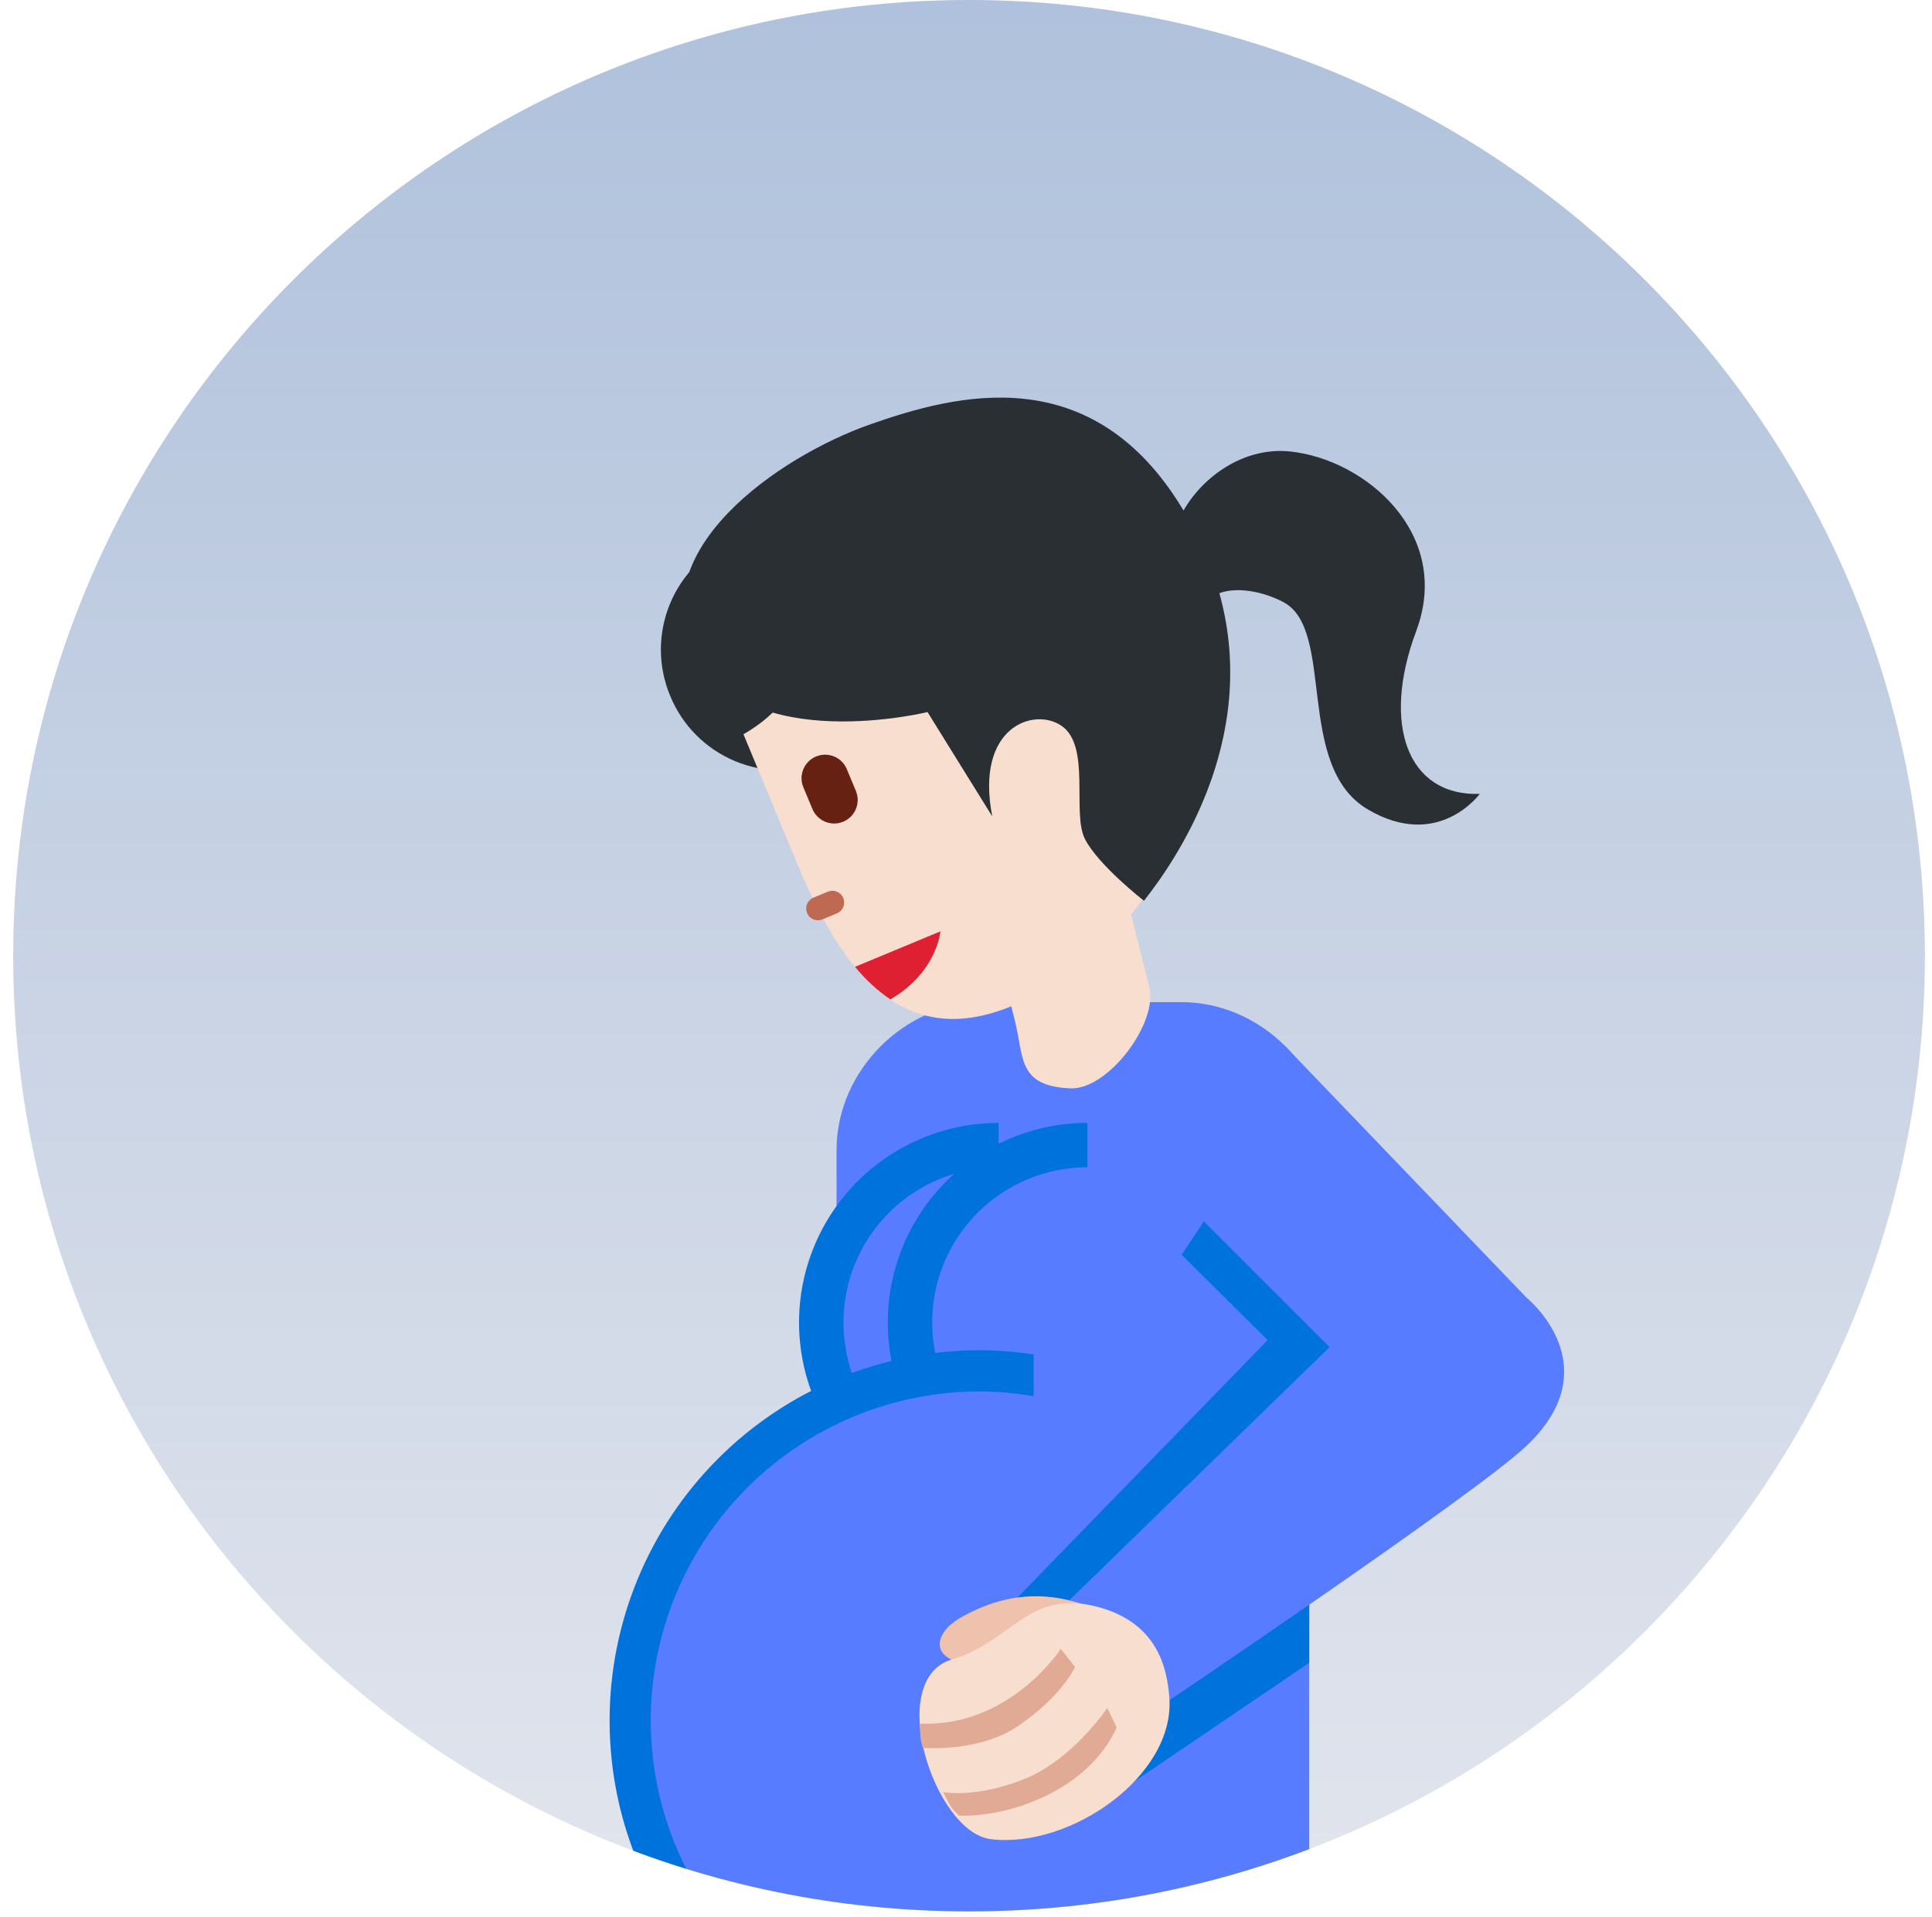
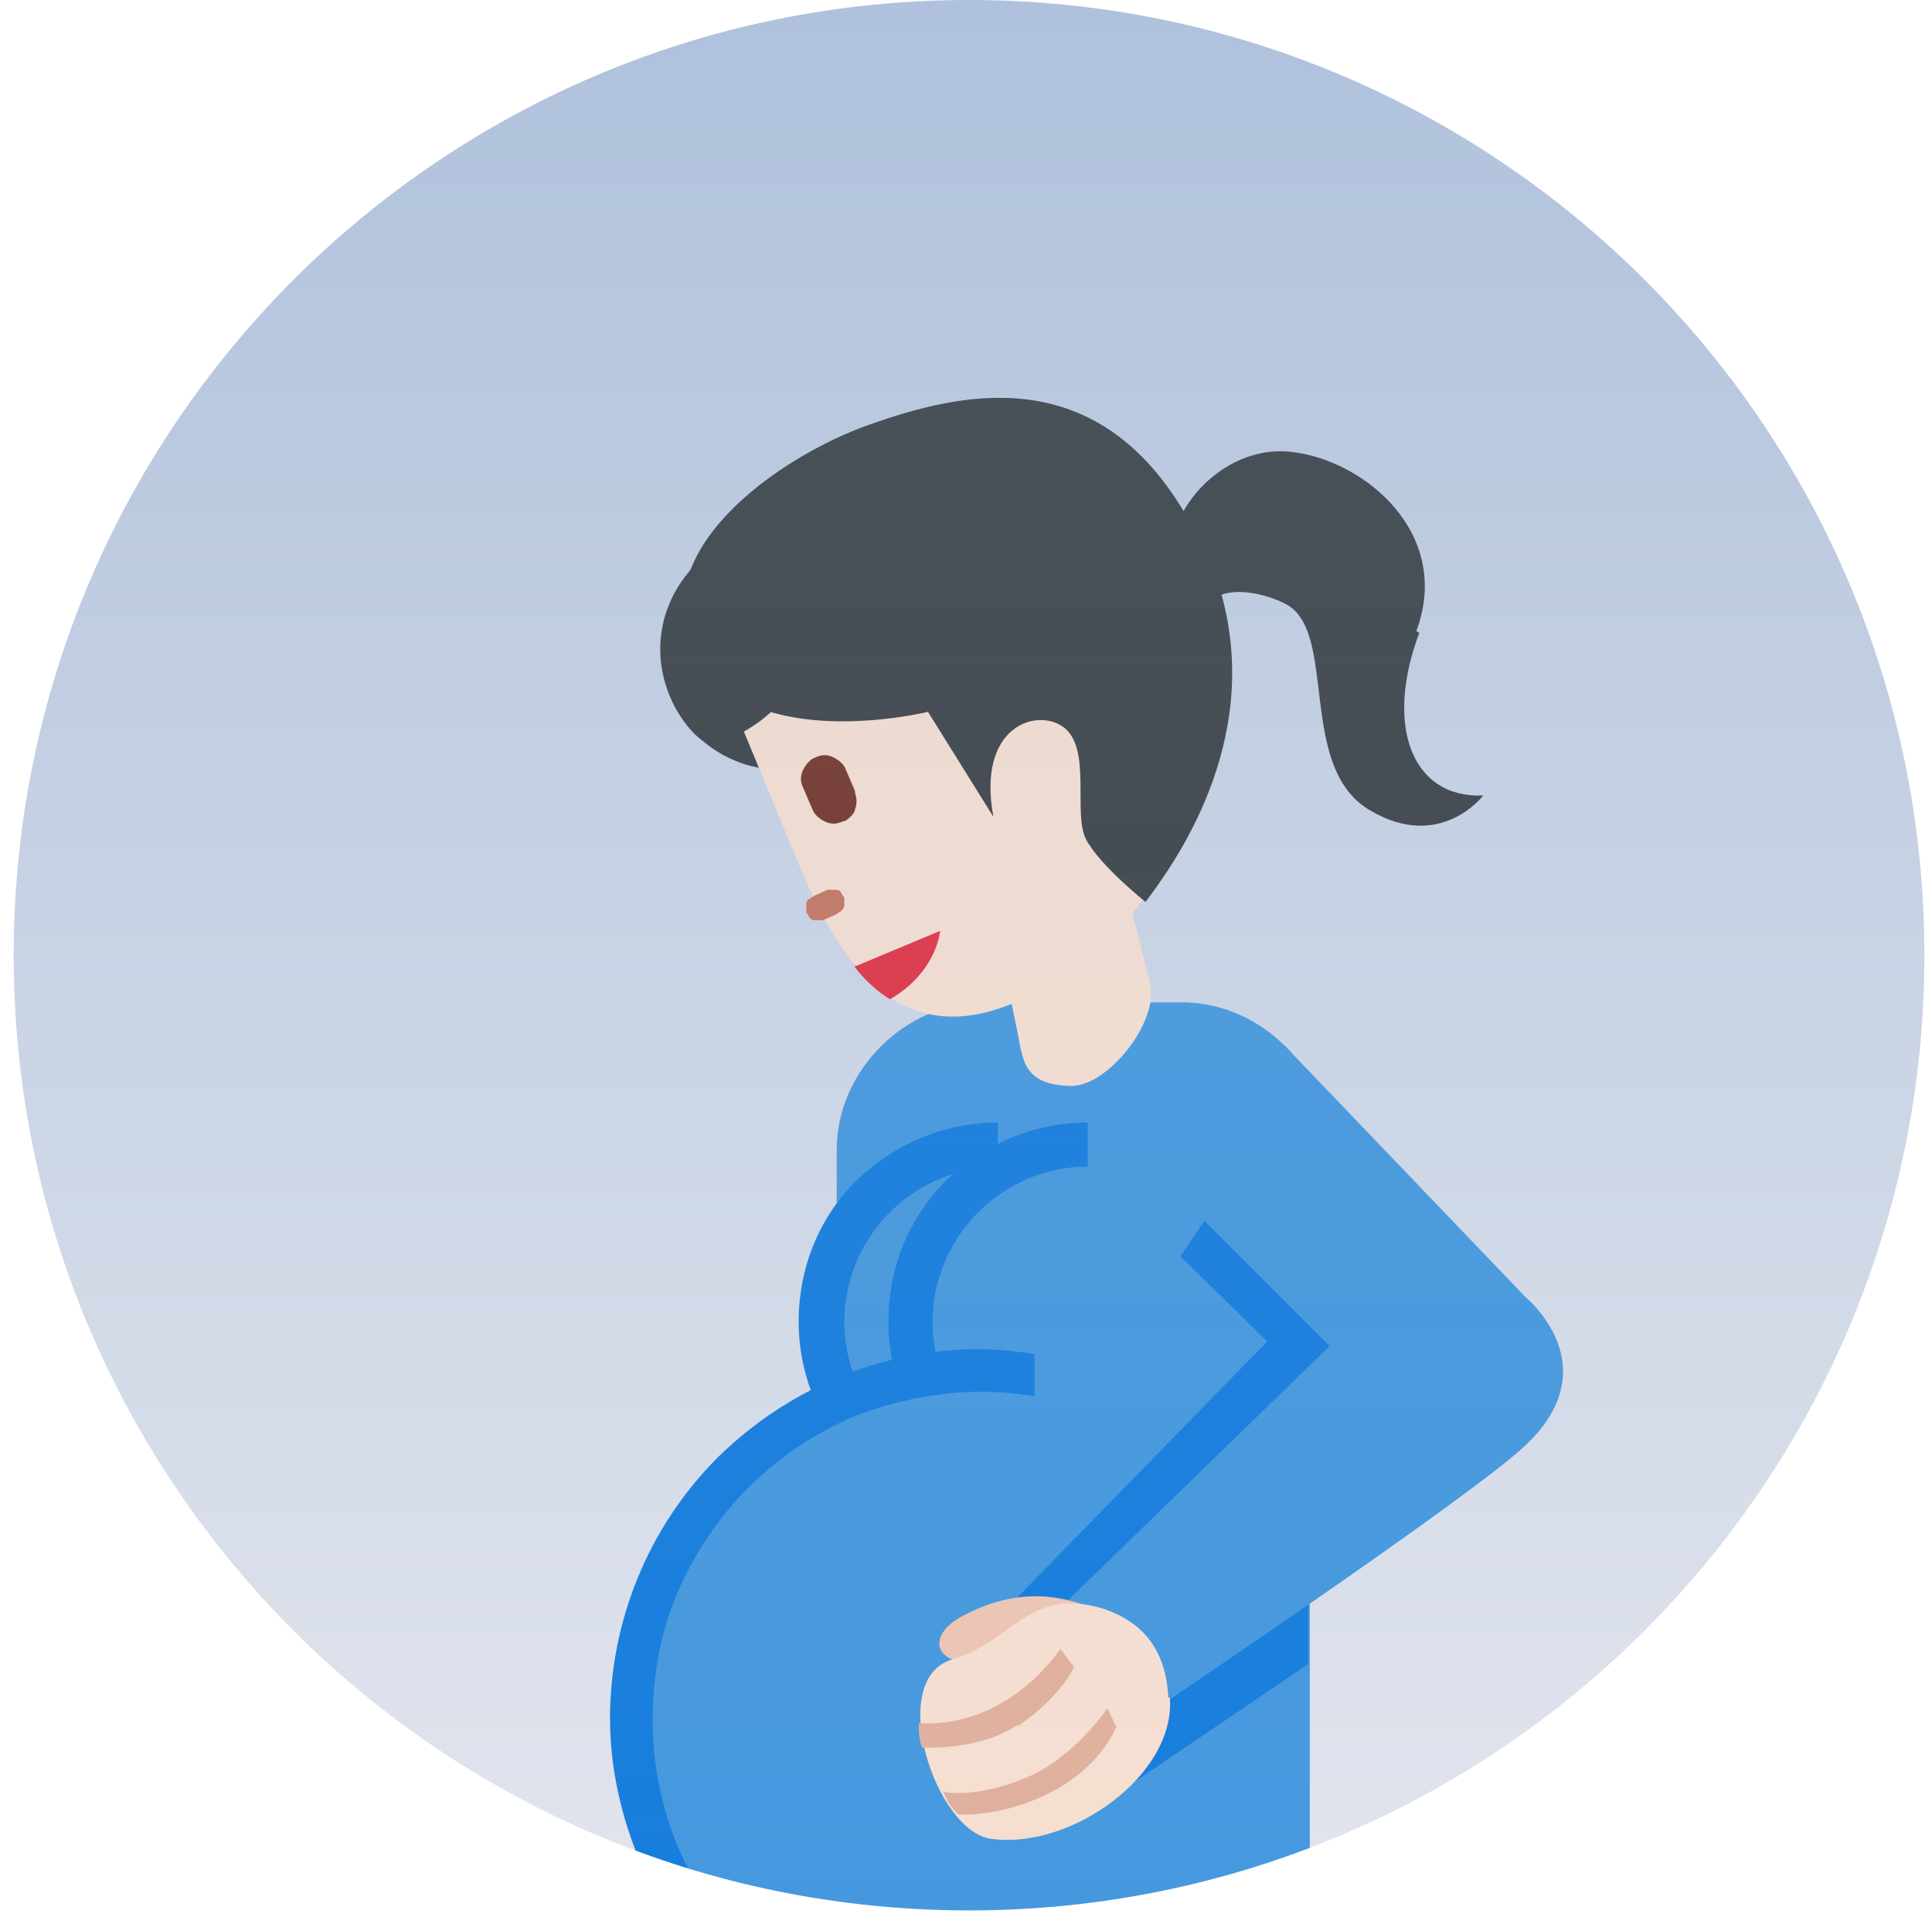
- <svg xmlns="http://www.w3.org/2000/svg" width="127" height="126" viewBox="0 0 127 126" fill="none">
-   <circle cx="63.7" cy="62.833" r="62.833" fill="url(#paint0_linear_4741_2340)" />
-   <mask id="mask0_4741_2340" style="mask-type:alpha" maskUnits="userSpaceOnUse" x="0" y="0" width="127" height="126">
-     <circle cx="63.7" cy="62.833" r="62.833" fill="url(#paint1_linear_4741_2340)" />
-   </mask>
-   <g mask="url(#mask0_4741_2340)">
-     <path d="M77.671 65.887H64.711C59.481 65.887 54.99 70.381 54.99 75.607V130.695H86.062V104.576L87.394 99.466V75.607C87.394 70.378 82.9 65.887 77.671 65.887Z" fill="#577CFF" />
-     <path d="M65.649 73.826C62.169 73.826 58.831 75.209 56.369 77.67C53.908 80.131 52.525 83.469 52.525 86.95C52.525 90.431 53.908 93.769 56.369 96.23C58.831 98.691 62.169 100.074 65.649 100.074V73.826Z" fill="#0072DB" />
-     <path d="M65.651 76.742C62.944 76.742 60.347 77.818 58.433 79.732C56.519 81.646 55.443 84.242 55.443 86.95C55.443 89.657 56.519 92.253 58.433 94.167C60.347 96.082 62.944 97.157 65.651 97.157V76.742Z" fill="#577CFF" />
-     <path d="M71.483 73.826C68.002 73.826 64.664 75.209 62.203 77.67C59.742 80.131 58.359 83.469 58.359 86.95C58.359 90.431 59.742 93.769 62.203 96.23C64.664 98.691 68.002 100.074 71.483 100.074V73.826Z" fill="#0072DB" />
-     <path d="M71.483 76.742C68.776 76.742 66.179 77.818 64.265 79.732C62.351 81.646 61.275 84.242 61.275 86.95C61.275 89.657 62.351 92.253 64.265 94.167C66.179 96.082 68.776 97.157 71.483 97.157V76.742Z" fill="#577CFF" />
-     <path d="M47.608 130.695H68.472V89.136C67.132 88.902 65.775 88.78 64.415 88.772C57.959 88.772 51.767 91.336 47.202 95.901C42.637 100.467 40.072 106.658 40.072 113.115C40.072 120.032 42.971 126.262 47.608 130.695Z" fill="#0072DB" />
-     <path d="M67.952 78.699V91.796C66.783 91.593 65.6 91.486 64.414 91.478C61.573 91.478 58.759 92.037 56.134 93.124C53.508 94.212 51.123 95.805 49.114 97.815C47.105 99.824 45.511 102.209 44.424 104.835C43.336 107.46 42.777 110.274 42.777 113.115C42.778 116.555 43.599 119.945 45.175 123.002C46.75 126.06 49.032 128.698 51.833 130.695H83.027V70.422L67.952 78.699Z" fill="#577CFF" />
-     <path d="M84.427 72.367L98.571 87.282L86.066 100.438L86.06 109.321L74.569 117.119L66.867 105.048L83.33 88.104L77.675 82.496L84.427 72.367Z" fill="#0072DB" />
-     <path d="M84.423 68.721L100.359 85.327C100.359 85.327 105.891 89.783 100.359 95.047C97.037 98.206 76.222 112.225 76.222 112.225L69.742 105.744L87.398 88.567L77.675 78.846L84.423 68.721Z" fill="#577CFF" />
-     <path d="M72.447 105.996C69.169 104.436 66.06 104.651 63.054 106.41C61.616 107.253 61.03 108.828 63.231 109.35C65.442 109.866 72.447 105.996 72.447 105.996Z" fill="#EEC2AD" />
-     <path d="M76.866 111.589C77.271 116.737 70.374 121.546 65.142 120.919C61.403 120.47 58.148 110.396 62.584 109.098C66.539 107.944 67.633 104.351 72.325 105.692C76.052 106.76 76.717 109.612 76.866 111.589Z" fill="#F7DECE" />
-     <path d="M73.406 113.58L72.788 112.294C72.788 112.294 70.539 115.639 67.413 116.931C65.042 117.899 63.044 117.995 61.997 117.823C62.446 118.678 62.455 118.824 63.044 119.369C66.302 119.483 71.507 117.736 73.406 113.58ZM66.94 113.466C69.827 111.489 70.67 109.599 70.67 109.599L69.728 108.406C69.728 108.406 66.389 113.586 60.463 113.32C60.507 114.044 60.448 114.184 60.661 114.924C61.457 114.951 64.595 115.07 66.94 113.466Z" fill="#E0AA94" />
-     <path d="M58.573 39.729C58.975 40.684 59.184 41.708 59.189 42.744C59.195 43.78 58.996 44.806 58.604 45.765C58.212 46.724 57.636 47.596 56.907 48.332C56.178 49.068 55.311 49.653 54.356 50.053C53.398 50.448 52.372 50.65 51.336 50.648C50.3 50.646 49.274 50.439 48.318 50.041C47.361 49.642 46.493 49.059 45.762 48.324C45.031 47.59 44.452 46.718 44.059 45.76C43.657 44.805 43.448 43.78 43.443 42.744C43.439 41.709 43.638 40.682 44.03 39.723C44.422 38.764 45 37.892 45.729 37.156C46.459 36.421 47.326 35.836 48.281 35.436C49.239 35.042 50.265 34.84 51.301 34.842C52.336 34.844 53.361 35.05 54.317 35.449C55.273 35.848 56.141 36.431 56.871 37.166C57.602 37.9 58.18 38.771 58.573 39.729Z" fill="#292F33" />
-     <path d="M74.352 60.114C77.86 55.929 79.954 50.58 78.155 46.258L75.18 39.092C59.099 45.147 52.482 36.838 52.482 36.838C52.482 36.838 55.631 44.415 48.871 48.273L52.467 56.929C55.407 63.998 59.414 69.061 66.475 66.159L66.714 67.11C67.314 69.493 66.874 71.421 70.382 71.555C72.835 71.648 76.148 67.268 75.547 64.885L74.352 60.114Z" fill="#F7DECE" />
-     <path d="M93.095 41.487C95.498 35.065 89.715 30.183 84.792 29.681C81.805 29.378 79.111 31.282 77.798 33.563C71.817 23.548 62.869 25.907 57.176 27.911C51.145 30.034 42.174 36.278 45.694 42.989C49.215 49.702 60.971 46.815 60.971 46.815L65.226 53.674C64.076 47.771 67.996 46.453 69.807 47.739C71.715 49.096 70.449 53.444 71.318 55.159C72.187 56.873 75.197 59.224 75.197 59.224C77.046 56.873 82.882 48.789 80.155 38.999C81.283 38.576 82.978 38.862 84.346 39.576C87.822 41.382 85.083 50.376 89.919 53.219C94.553 55.946 97.271 52.196 97.271 52.196C92.523 52.353 90.799 47.626 93.095 41.487Z" fill="#292F33" />
-     <path d="M54.982 60.064L54.084 60.437C53.989 60.479 53.888 60.502 53.785 60.504C53.682 60.506 53.579 60.487 53.484 60.449C53.388 60.411 53.301 60.355 53.227 60.282C53.154 60.21 53.095 60.124 53.056 60.029C53.016 59.934 52.996 59.831 52.996 59.728C52.996 59.625 53.017 59.523 53.058 59.429C53.098 59.334 53.157 59.248 53.231 59.176C53.305 59.105 53.393 59.048 53.489 59.011L54.39 58.638C54.484 58.593 54.587 58.569 54.691 58.565C54.796 58.561 54.9 58.579 54.997 58.617C55.094 58.654 55.183 58.711 55.258 58.784C55.333 58.857 55.392 58.944 55.432 59.041C55.472 59.137 55.492 59.241 55.491 59.345C55.49 59.45 55.468 59.553 55.425 59.648C55.383 59.744 55.322 59.83 55.246 59.901C55.17 59.973 55.08 60.028 54.982 60.064Z" fill="#BF6952" />
-     <path d="M55.424 54.024C55.045 54.181 54.621 54.181 54.242 54.024C53.864 53.868 53.563 53.568 53.406 53.19L52.808 51.758C52.65 51.379 52.65 50.953 52.807 50.574C52.963 50.194 53.264 49.893 53.643 49.736C54.022 49.578 54.448 49.578 54.828 49.734C55.207 49.891 55.508 50.192 55.666 50.571L56.261 52C56.339 52.188 56.38 52.389 56.38 52.593C56.38 52.796 56.34 52.998 56.263 53.186C56.185 53.374 56.071 53.545 55.927 53.689C55.783 53.833 55.612 53.947 55.424 54.024Z" fill="#662113" />
-     <path d="M56.205 63.566C56.914 64.426 57.69 65.143 58.526 65.703C61.603 63.927 61.819 61.232 61.819 61.232L56.351 63.504L56.205 63.566Z" fill="#DF1F32" />
+ <svg xmlns="http://www.w3.org/2000/svg" id="Layer_1" version="1.1" viewBox="0 0 127 126">
+   <defs>
+     <style>
+       .st0 {
+         mask: url(#mask);
+       }
+ 
+       .st1 {
+         fill: url(#linear-gradient1);
+       }
+ 
+       .st2 {
+         fill: #292f33;
+       }
+ 
+       .st3 {
+         fill: url(#linear-gradient);
+       }
+ 
+       .st4 {
+         fill: #f7dece;
+       }
+ 
+       .st5 {
+         fill: #3490dc;
+       }
+ 
+       .st6 {
+         fill: #bf6952;
+       }
+ 
+       .st7 {
+         fill: #df1f32;
+       }
+ 
+       .st8 {
+         fill: #0072db;
+       }
+ 
+       .st9 {
+         fill: #e0aa94;
+       }
+ 
+       .st10 {
+         fill: #eec2ad;
+       }
+ 
+       .st11 {
+         fill: #662113;
+       }
+     </style>
+     <linearGradient id="linear-gradient" x1="63.7" y1="125.9" x2="63.7" y2=".2" gradientTransform="translate(0 125.9) scale(1 -1)" gradientUnits="userSpaceOnUse">
+       <stop offset="0" stop-color="#afc1dc" />
+       <stop offset="1" stop-color="#e2e5ed" />
+     </linearGradient>
+     <linearGradient id="linear-gradient1" x1="63.7" y1="125.9" x2="63.7" y2=".2" gradientTransform="translate(0 125.9) scale(1 -1)" gradientUnits="userSpaceOnUse">
+       <stop offset="0" stop-color="#afc1dc" />
+       <stop offset="1" stop-color="#e2e5ed" />
+     </linearGradient>
+     <mask id="mask" x=".9" y="0" width="125.7" height="130.7" maskUnits="userSpaceOnUse">
+       <g id="mask0_4741_2340">
+         <circle class="st1" cx="63.7" cy="62.8" r="62.8" />
+       </g>
+     </mask>
+   </defs>
+   <circle class="st3" cx="63.7" cy="62.8" r="62.8" />
+   <g class="st0">
+     <g>
+       <path class="st5" d="M77.7,65.9h-13c-5.2,0-9.7,4.5-9.7,9.7v55.1h31.1v-26.1l1.3-5.1v-23.9c0-5.2-4.5-9.7-9.7-9.7Z" />
+       <path class="st8" d="M65.6,73.8c-3.5,0-6.8,1.4-9.3,3.8-2.5,2.5-3.8,5.8-3.8,9.3s1.4,6.8,3.8,9.3c2.5,2.5,5.8,3.8,9.3,3.8v-26.2Z" />
+       <path class="st5" d="M65.7,76.7c-2.7,0-5.3,1.1-7.2,3-1.9,1.9-3,4.5-3,7.2s1.1,5.3,3,7.2c1.9,1.9,4.5,3,7.2,3v-20.4Z" />
+       <path class="st8" d="M71.5,73.8c-3.5,0-6.8,1.4-9.3,3.8-2.5,2.5-3.8,5.8-3.8,9.3s1.4,6.8,3.8,9.3c2.5,2.5,5.8,3.8,9.3,3.8v-26.2Z" />
+       <path class="st5" d="M71.5,76.7c-2.7,0-5.3,1.1-7.2,3-1.9,1.9-3,4.5-3,7.2s1.1,5.3,3,7.2c1.9,1.9,4.5,3,7.2,3v-20.4Z" />
+       <path class="st8" d="M47.6,130.7h20.9v-41.6c-1.3-.2-2.7-.4-4.1-.4-6.5,0-12.6,2.6-17.2,7.1-4.6,4.6-7.1,10.8-7.1,17.2s2.9,13.1,7.5,17.6Z" />
+       <path class="st5" d="M68,78.7v13.1c-1.2-.2-2.4-.3-3.5-.3-2.8,0-5.7.6-8.3,1.6-2.6,1.1-5,2.7-7,4.7-2,2-3.6,4.4-4.7,7-1.1,2.6-1.6,5.4-1.6,8.3,0,3.4.8,6.8,2.4,9.9,1.6,3.1,3.9,5.7,6.7,7.7h31.2v-60.3l-15.1,8.3Z" />
+       <path class="st8" d="M84.4,72.4l14.1,14.9-12.5,13.2v8.9s-11.5,7.8-11.5,7.8l-7.7-12.1,16.5-16.9-5.7-5.6,6.8-10.1Z" />
+       <path class="st5" d="M84.4,68.7l15.9,16.6s5.5,4.5,0,9.7c-3.3,3.2-24.1,17.2-24.1,17.2l-6.5-6.5,17.7-17.2-9.7-9.7,6.7-10.1Z" />
+       <path class="st10" d="M72.4,106c-3.3-1.6-6.4-1.3-9.4.4-1.4.8-2,2.4.2,2.9,2.2.5,9.2-3.4,9.2-3.4Z" />
+       <path class="st4" d="M76.9,111.6c.4,5.1-6.5,10-11.7,9.3-3.7-.4-7-10.5-2.6-11.8,4-1.2,5-4.7,9.7-3.4,3.7,1.1,4.4,3.9,4.5,5.9Z" />
+       <path class="st9" d="M73.4,113.6l-.6-1.3s-2.2,3.3-5.4,4.6c-2.4,1-4.4,1.1-5.4.9.4.9.5,1,1,1.5,3.3.1,8.5-1.6,10.4-5.8ZM66.9,113.5c2.9-2,3.7-3.9,3.7-3.9l-.9-1.2s-3.3,5.2-9.3,4.9c0,.7,0,.9.2,1.6.8,0,3.9.1,6.3-1.5Z" />
+       <path class="st2" d="M58.6,39.7c.4,1,.6,2,.6,3,0,1-.2,2.1-.6,3-.4,1-1,1.8-1.7,2.6-.7.7-1.6,1.3-2.6,1.7-1,.4-2,.6-3,.6-1,0-2.1-.2-3-.6-1-.4-1.8-1-2.6-1.7-.7-.7-1.3-1.6-1.7-2.6-.4-1-.6-2-.6-3,0-1,.2-2.1.6-3,.4-1,1-1.8,1.7-2.6.7-.7,1.6-1.3,2.6-1.7,1-.4,2-.6,3-.6,1,0,2.1.2,3,.6,1,.4,1.8,1,2.6,1.7.7.7,1.3,1.6,1.7,2.6Z" />
+       <path class="st4" d="M74.4,60.1c3.5-4.2,5.6-9.5,3.8-13.9l-3-7.2c-16.1,6.1-22.7-2.3-22.7-2.3,0,0,3.1,7.6-3.6,11.4l3.6,8.7c2.9,7.1,6.9,12.1,14,9.2l.2,1c.6,2.4.2,4.3,3.7,4.4,2.5,0,5.8-4.3,5.2-6.7l-1.2-4.8Z" />
+       <path class="st2" d="M93.1,41.5c2.4-6.4-3.4-11.3-8.3-11.8-3-.3-5.7,1.6-7,3.9-6-10-14.9-7.7-20.6-5.7-6,2.1-15,8.4-11.5,15.1,3.5,6.7,15.3,3.8,15.3,3.8l4.3,6.9c-1.1-5.9,2.8-7.2,4.6-5.9,1.9,1.4.6,5.7,1.5,7.4.9,1.7,3.9,4.1,3.9,4.1,1.8-2.4,7.7-10.4,5-20.2,1.1-.4,2.8-.1,4.2.6,3.5,1.8.7,10.8,5.6,13.6,4.6,2.7,7.4-1,7.4-1-4.7.2-6.5-4.6-4.2-10.7Z" />
+       <path class="st6" d="M55,60.1l-.9.4c0,0-.2,0-.3,0-.1,0-.2,0-.3,0,0,0-.2,0-.3-.2,0,0-.1-.2-.2-.3,0,0,0-.2,0-.3,0-.1,0-.2,0-.3,0,0,0-.2.2-.3,0,0,.2-.1.3-.2l.9-.4c0,0,.2,0,.3,0,.1,0,.2,0,.3,0,0,0,.2,0,.3.2,0,0,.1.2.2.3,0,0,0,.2,0,.3,0,.1,0,.2,0,.3,0,0-.1.2-.2.3,0,0-.2.1-.3.2Z" />
+       <path class="st11" d="M55.4,54c-.4.2-.8.2-1.2,0-.4-.2-.7-.5-.8-.8l-.6-1.4c-.2-.4-.2-.8,0-1.2s.5-.7.8-.8c.4-.2.8-.2,1.2,0,.4.2.7.5.8.8l.6,1.4c0,.2.1.4.1.6,0,.2,0,.4-.1.6,0,.2-.2.4-.3.5-.1.1-.3.3-.5.3Z" />
+       <path class="st7" d="M56.2,63.6c.7.9,1.5,1.6,2.3,2.1,3.1-1.8,3.3-4.5,3.3-4.5l-5.5,2.3h-.1Z" />
+     </g>
  </g>
-   <defs>
-     <linearGradient id="paint0_linear_4741_2340" x1="63.7" y1="0" x2="63.7" y2="125.665" gradientUnits="userSpaceOnUse">
-       <stop stop-color="#AFC1DC" />
-       <stop offset="1" stop-color="#E2E5ED" />
-     </linearGradient>
-     <linearGradient id="paint1_linear_4741_2340" x1="63.7" y1="0" x2="63.7" y2="125.665" gradientUnits="userSpaceOnUse">
-       <stop stop-color="#AFC1DC" />
-       <stop offset="1" stop-color="#E2E5ED" />
-     </linearGradient>
-   </defs>
</svg>
